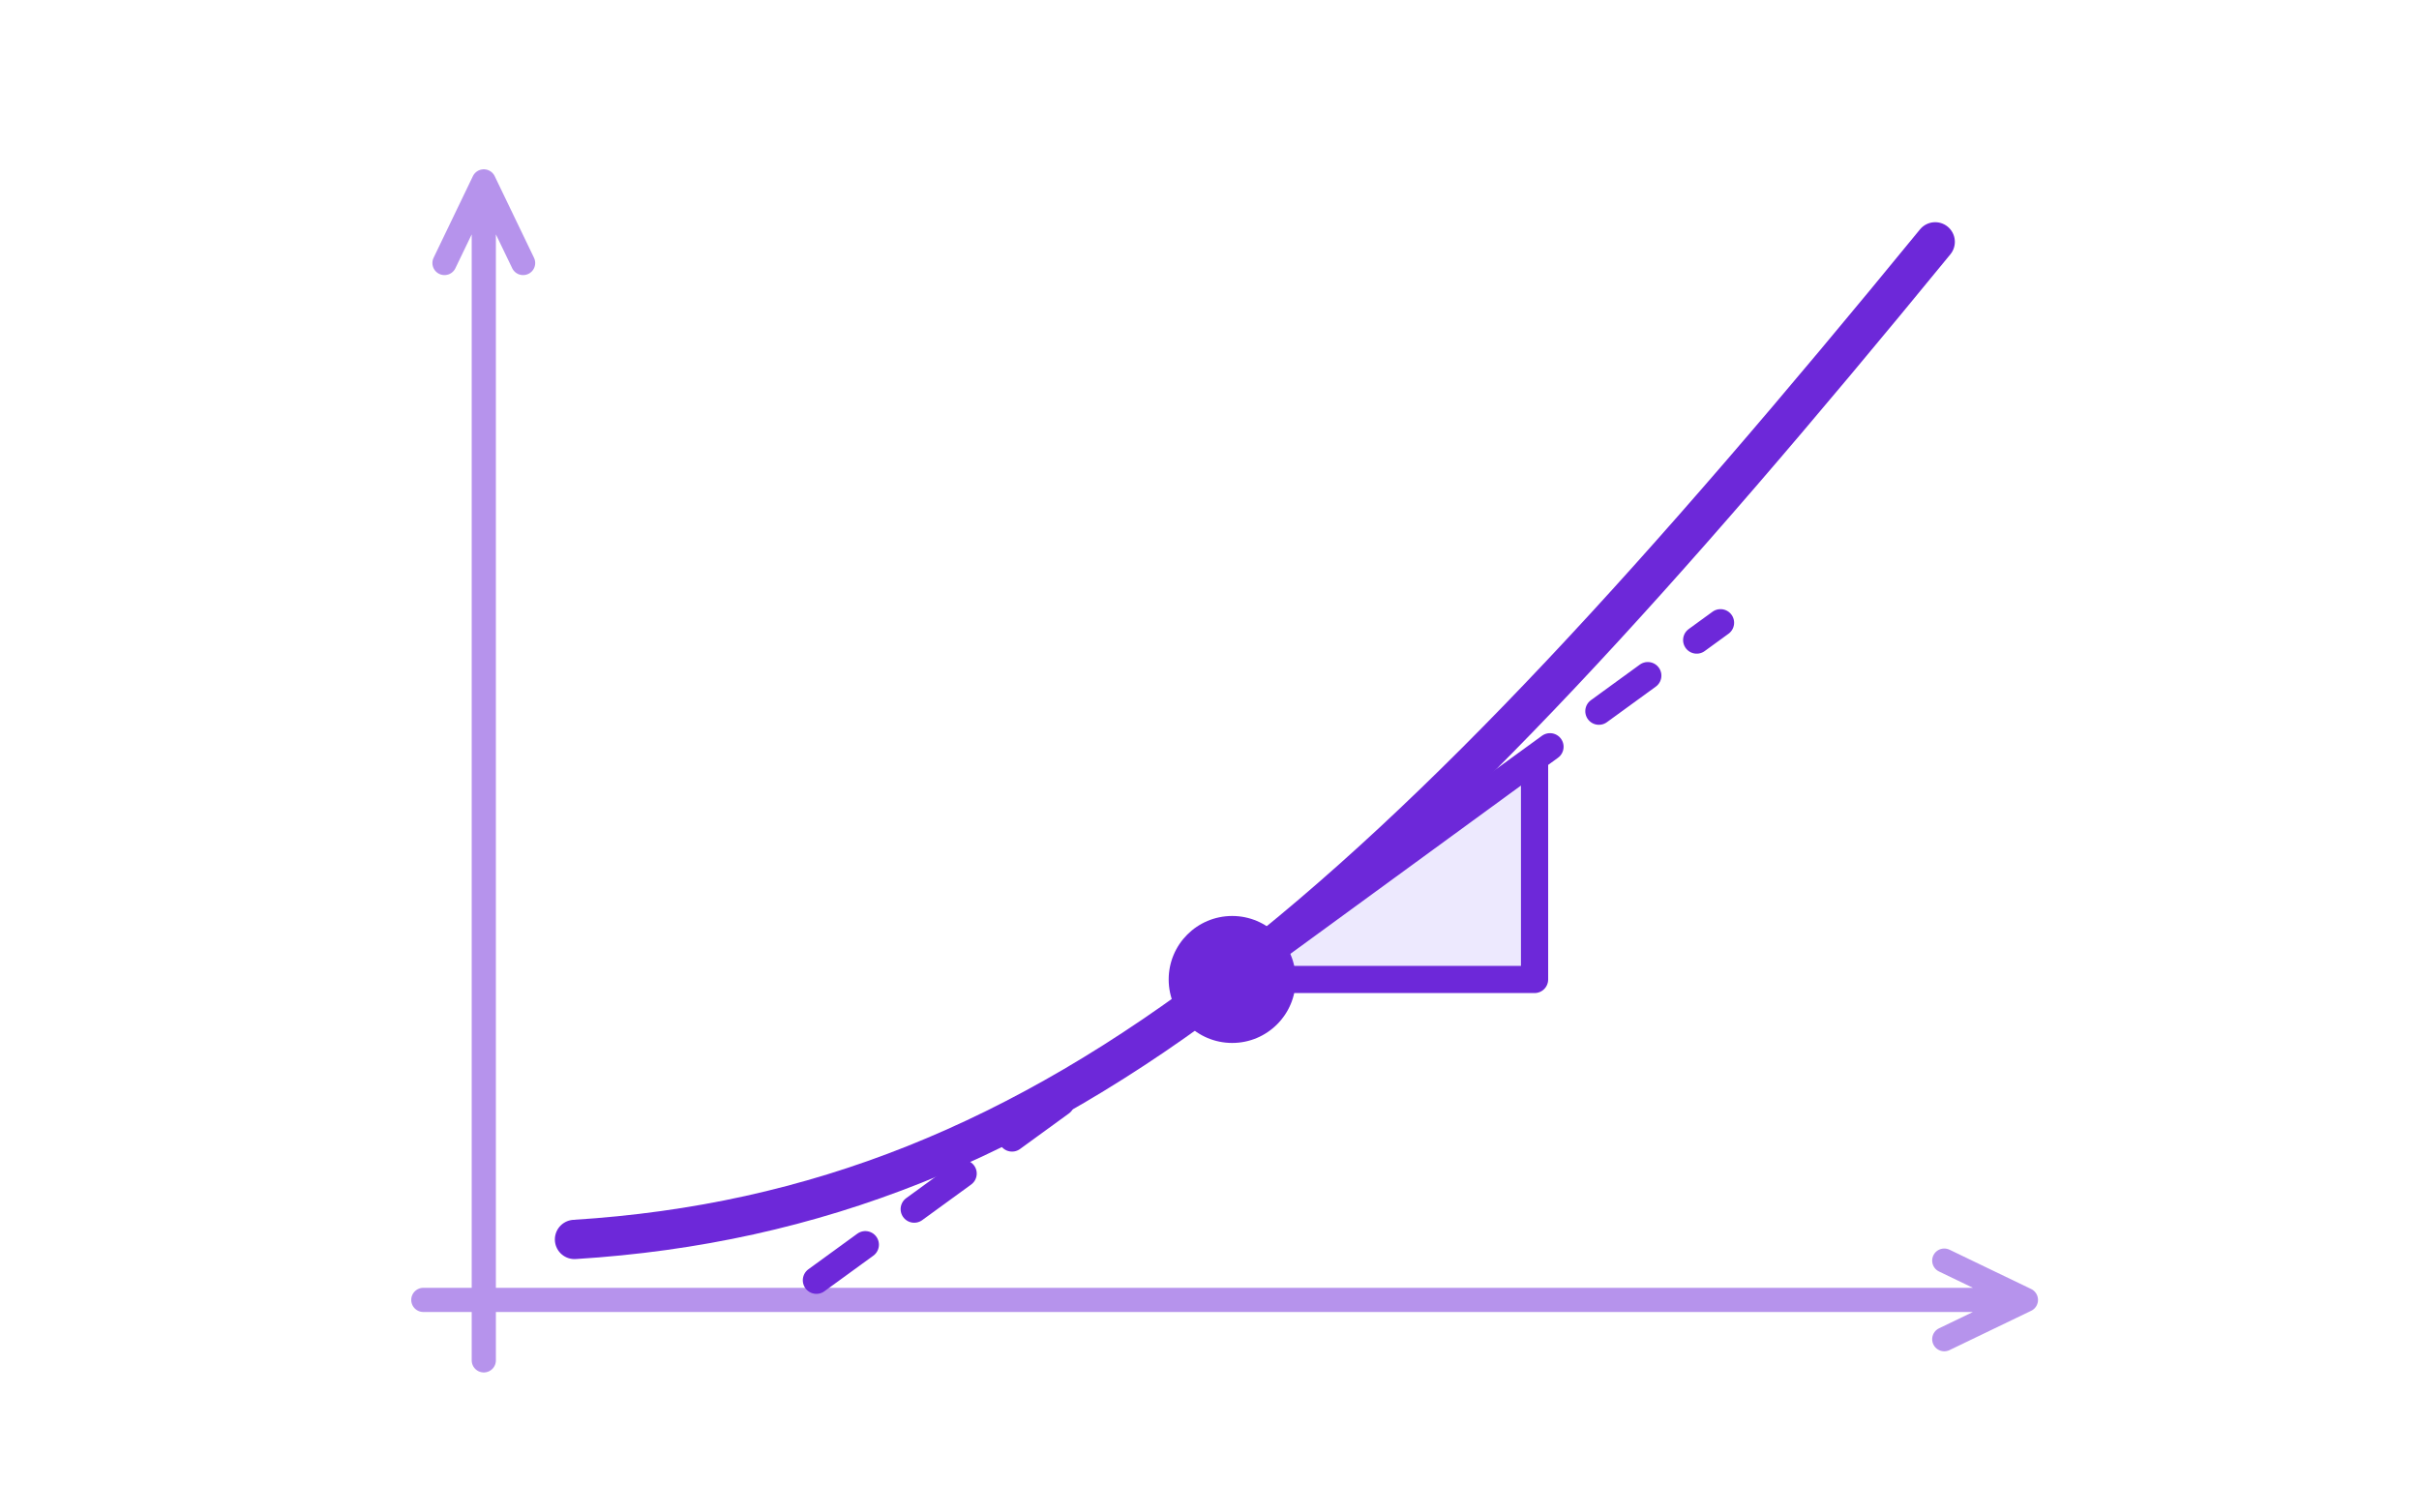
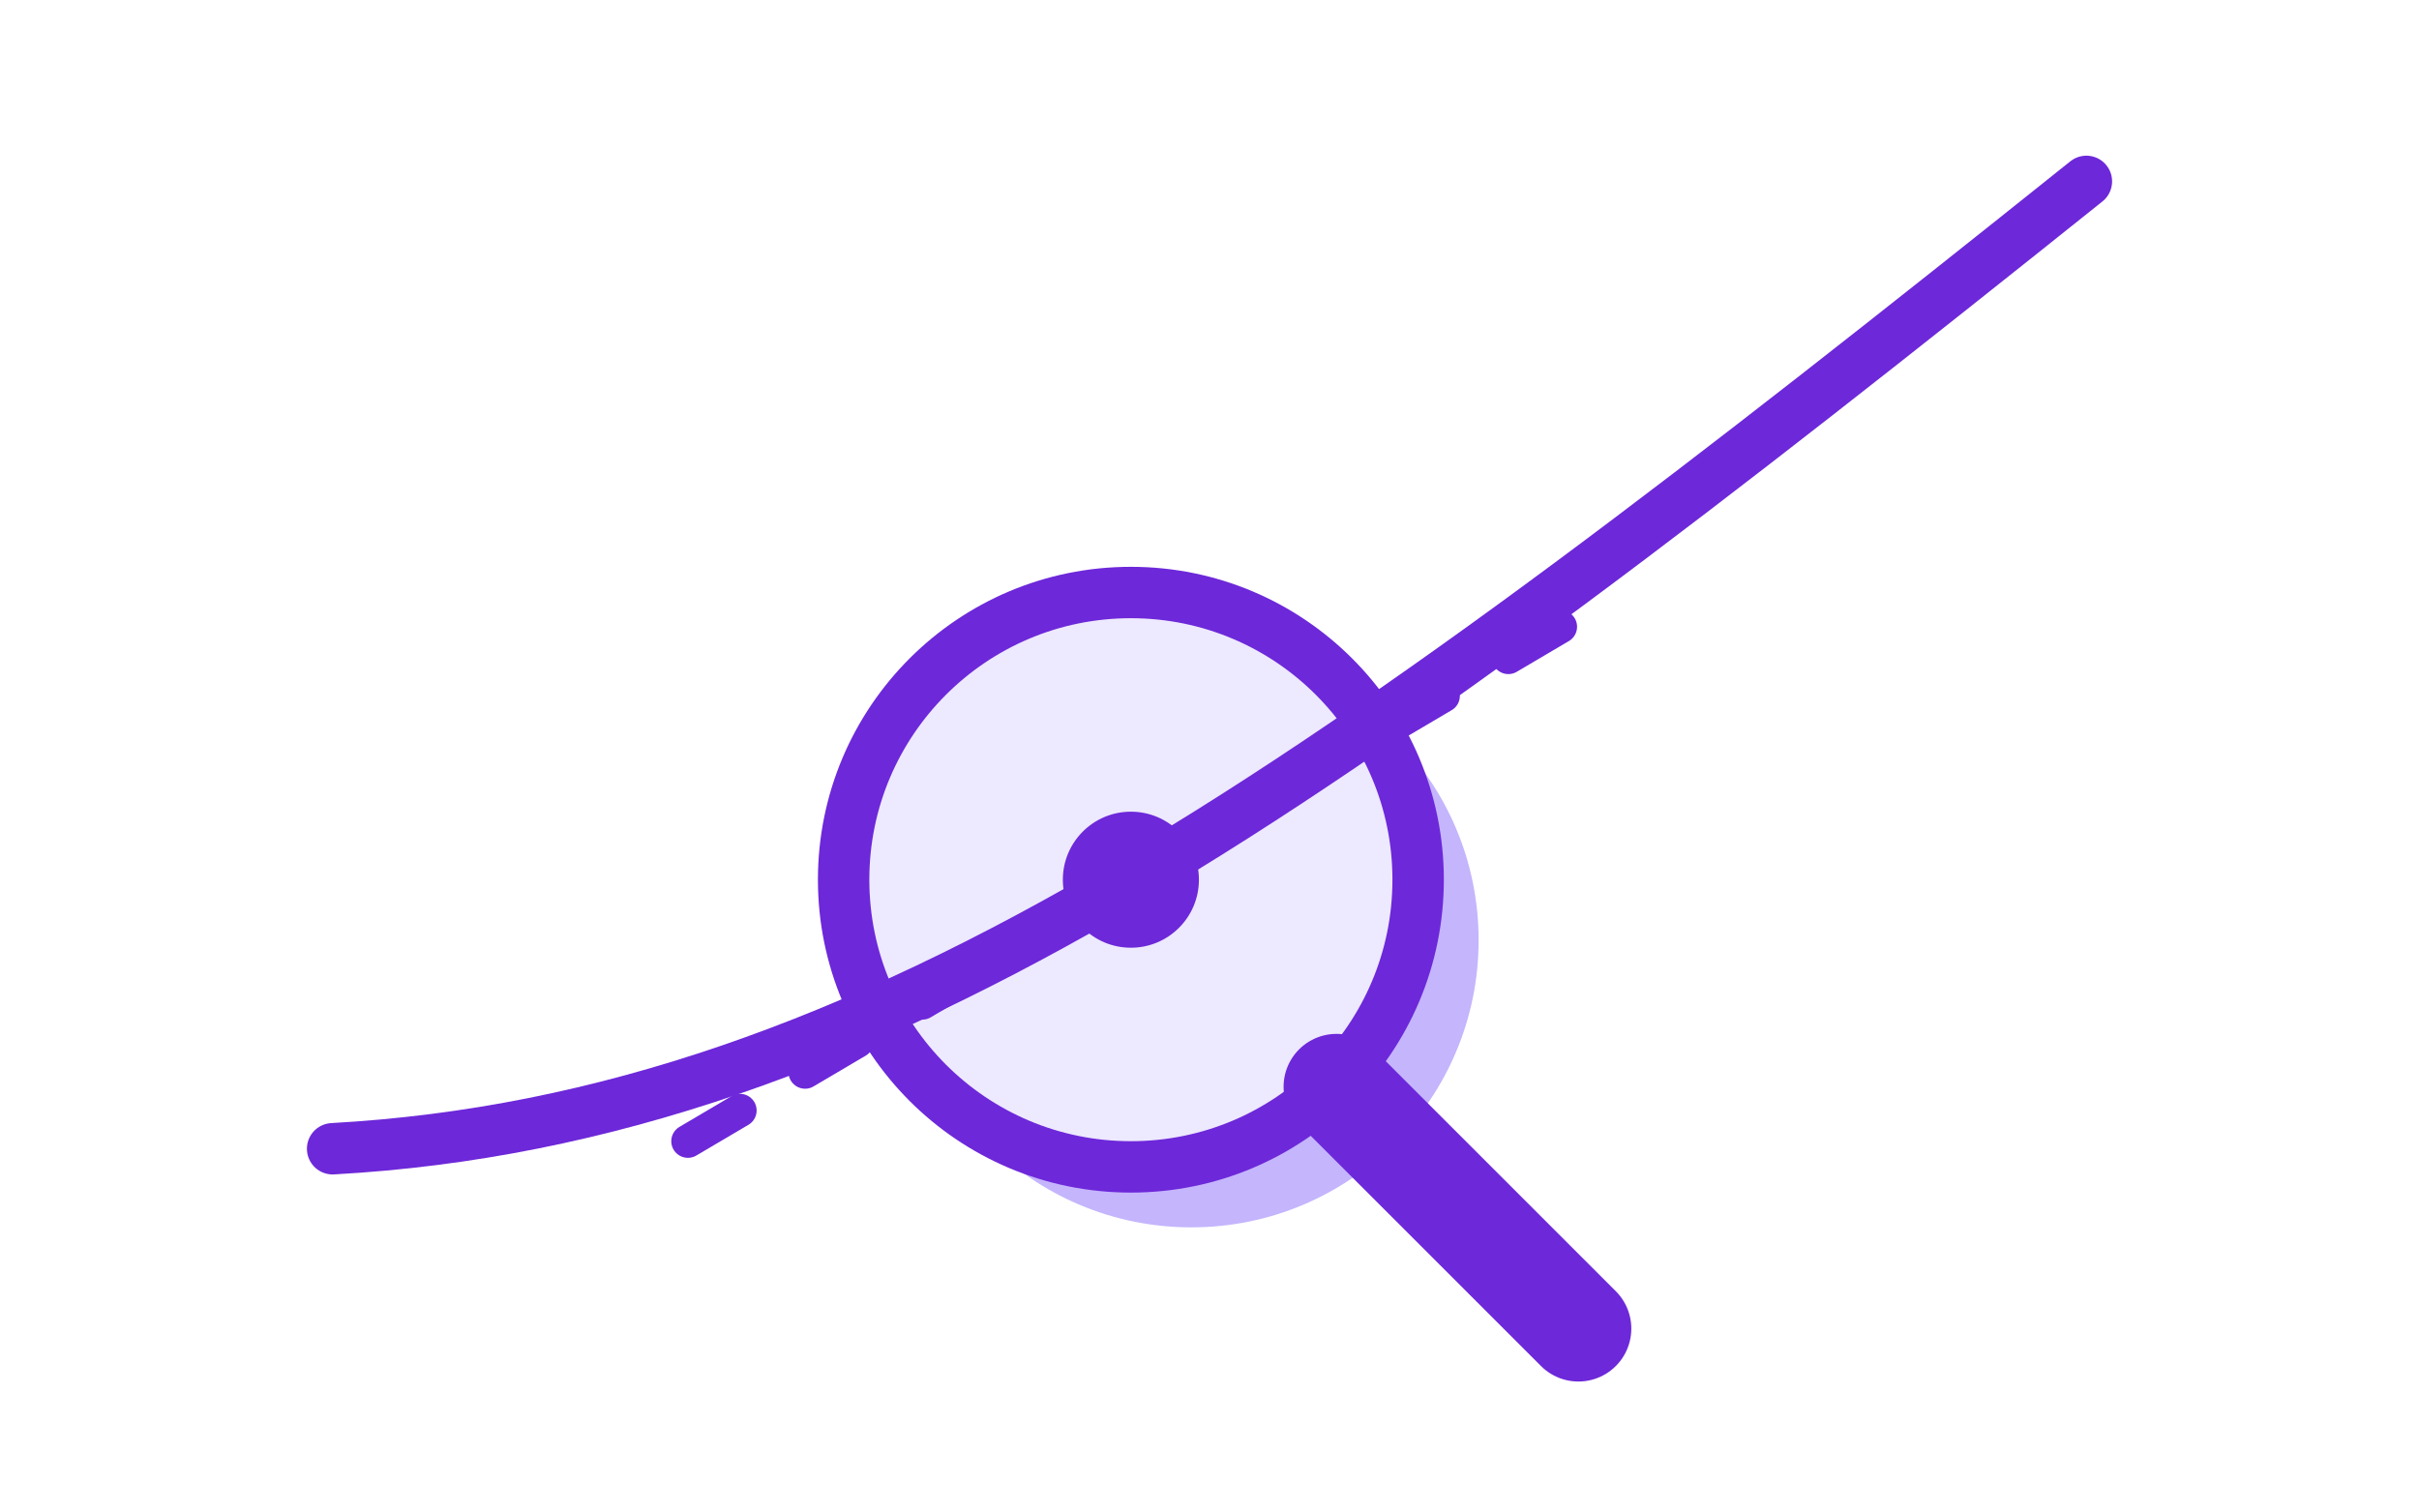
- <svg xmlns="http://www.w3.org/2000/svg" viewBox="0 0 160 100" fill="none" stroke="#6d28d9" stroke-width="2.6" stroke-linecap="round" stroke-linejoin="round">
-   <g stroke-width="1.6" opacity=".5">
-     <path d="M28.0 86.0L134.0 86.0M128.6 88.6L134.0 86.0L128.6 83.4" />
-     <path d="M32.0 90.0L32.0 12.0M34.6 17.4L32.0 12.0L29.4 17.4" />
+ <svg xmlns="http://www.w3.org/2000/svg" viewBox="0 0 160 100" fill="none" stroke="#6d28d9" stroke-width="3.4" stroke-linecap="round" stroke-linejoin="round">
+   <g transform="translate(4 4)" fill="#c4b5fd" stroke="none">
+     <circle cx="74.8" cy="58.2" r="19" />
  </g>
-   <path d="M38 82C70 80 92 60 128 16" />
-   <path d="M54.0 84.7L113.8 41.2" stroke-width="1.8" stroke-dasharray="4 4" />
-   <path d="M81.5 64.8H101.5V50.2Z" fill="#ede9fe" stroke-width="1.8" />
-   <circle cx="81.5" cy="64.8" r="4.2" fill="#6d28d9" stroke="none" />
+   <circle cx="74.8" cy="58.2" r="19" fill="#ede9fe" stroke="none" />
+   <path d="M22 76C58 74 88 52 138 12" />
+   <path d="M45.5 75.5L104.0 41.0" stroke-width="2.2" stroke-dasharray="4 5" />
+   <circle cx="74.8" cy="58.2" r="19" />
+   <path d="M88.4 71.9L104.4 87.9" stroke-width="7" />
+   <circle cx="74.8" cy="58.2" r="4.5" fill="#6d28d9" stroke="none" />
</svg>
